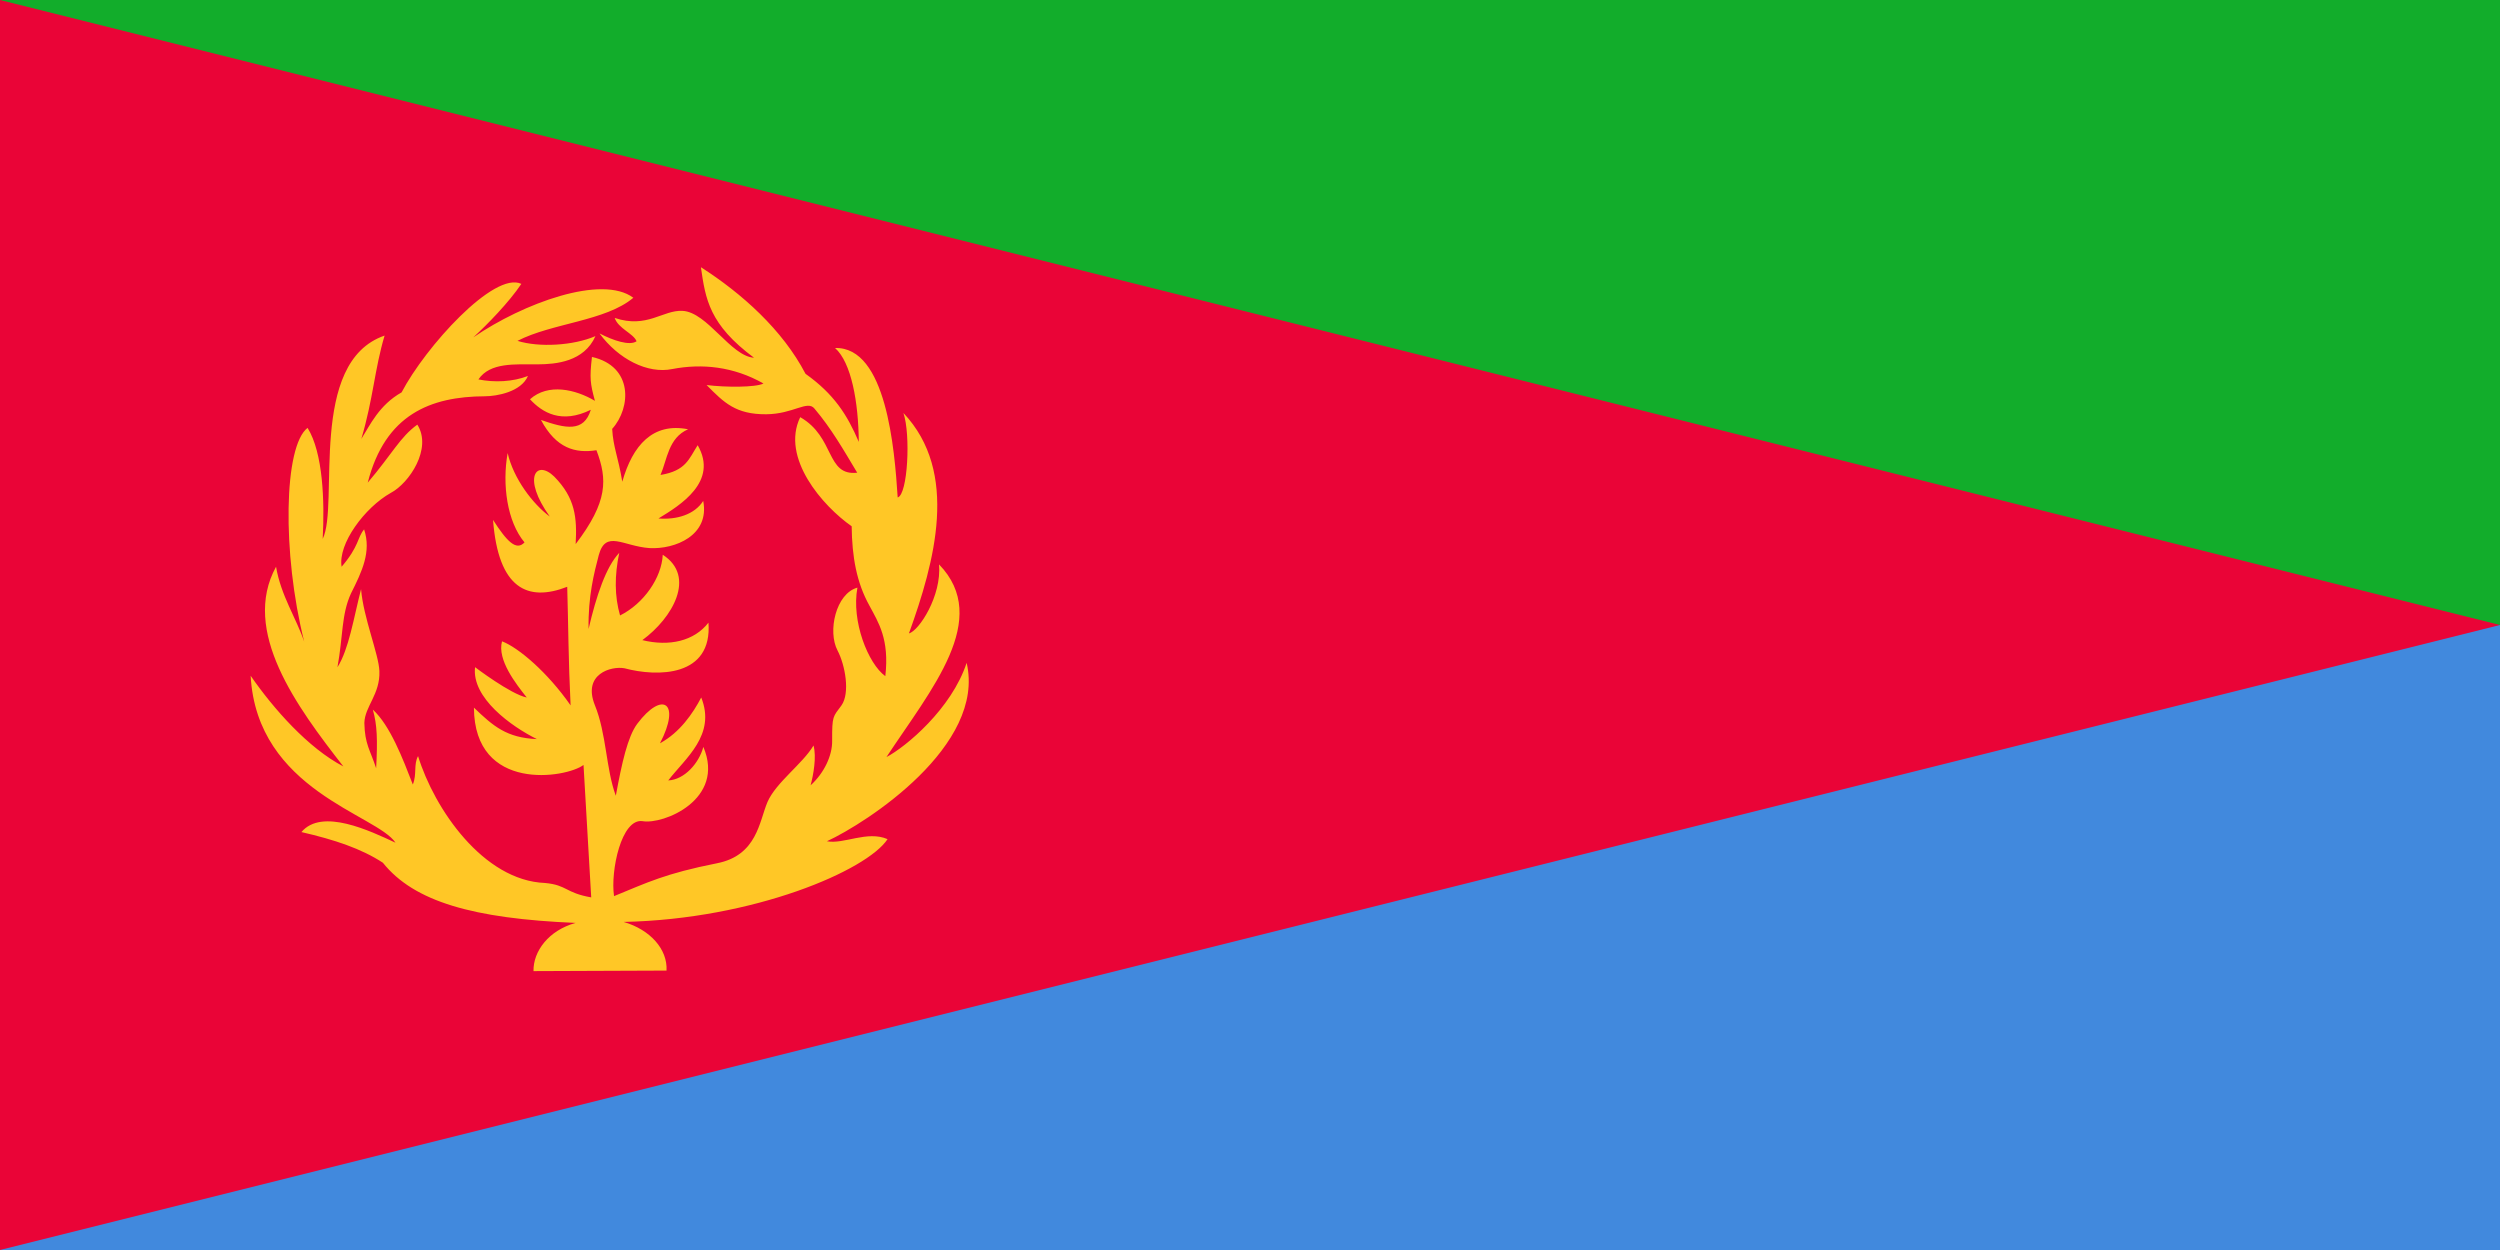
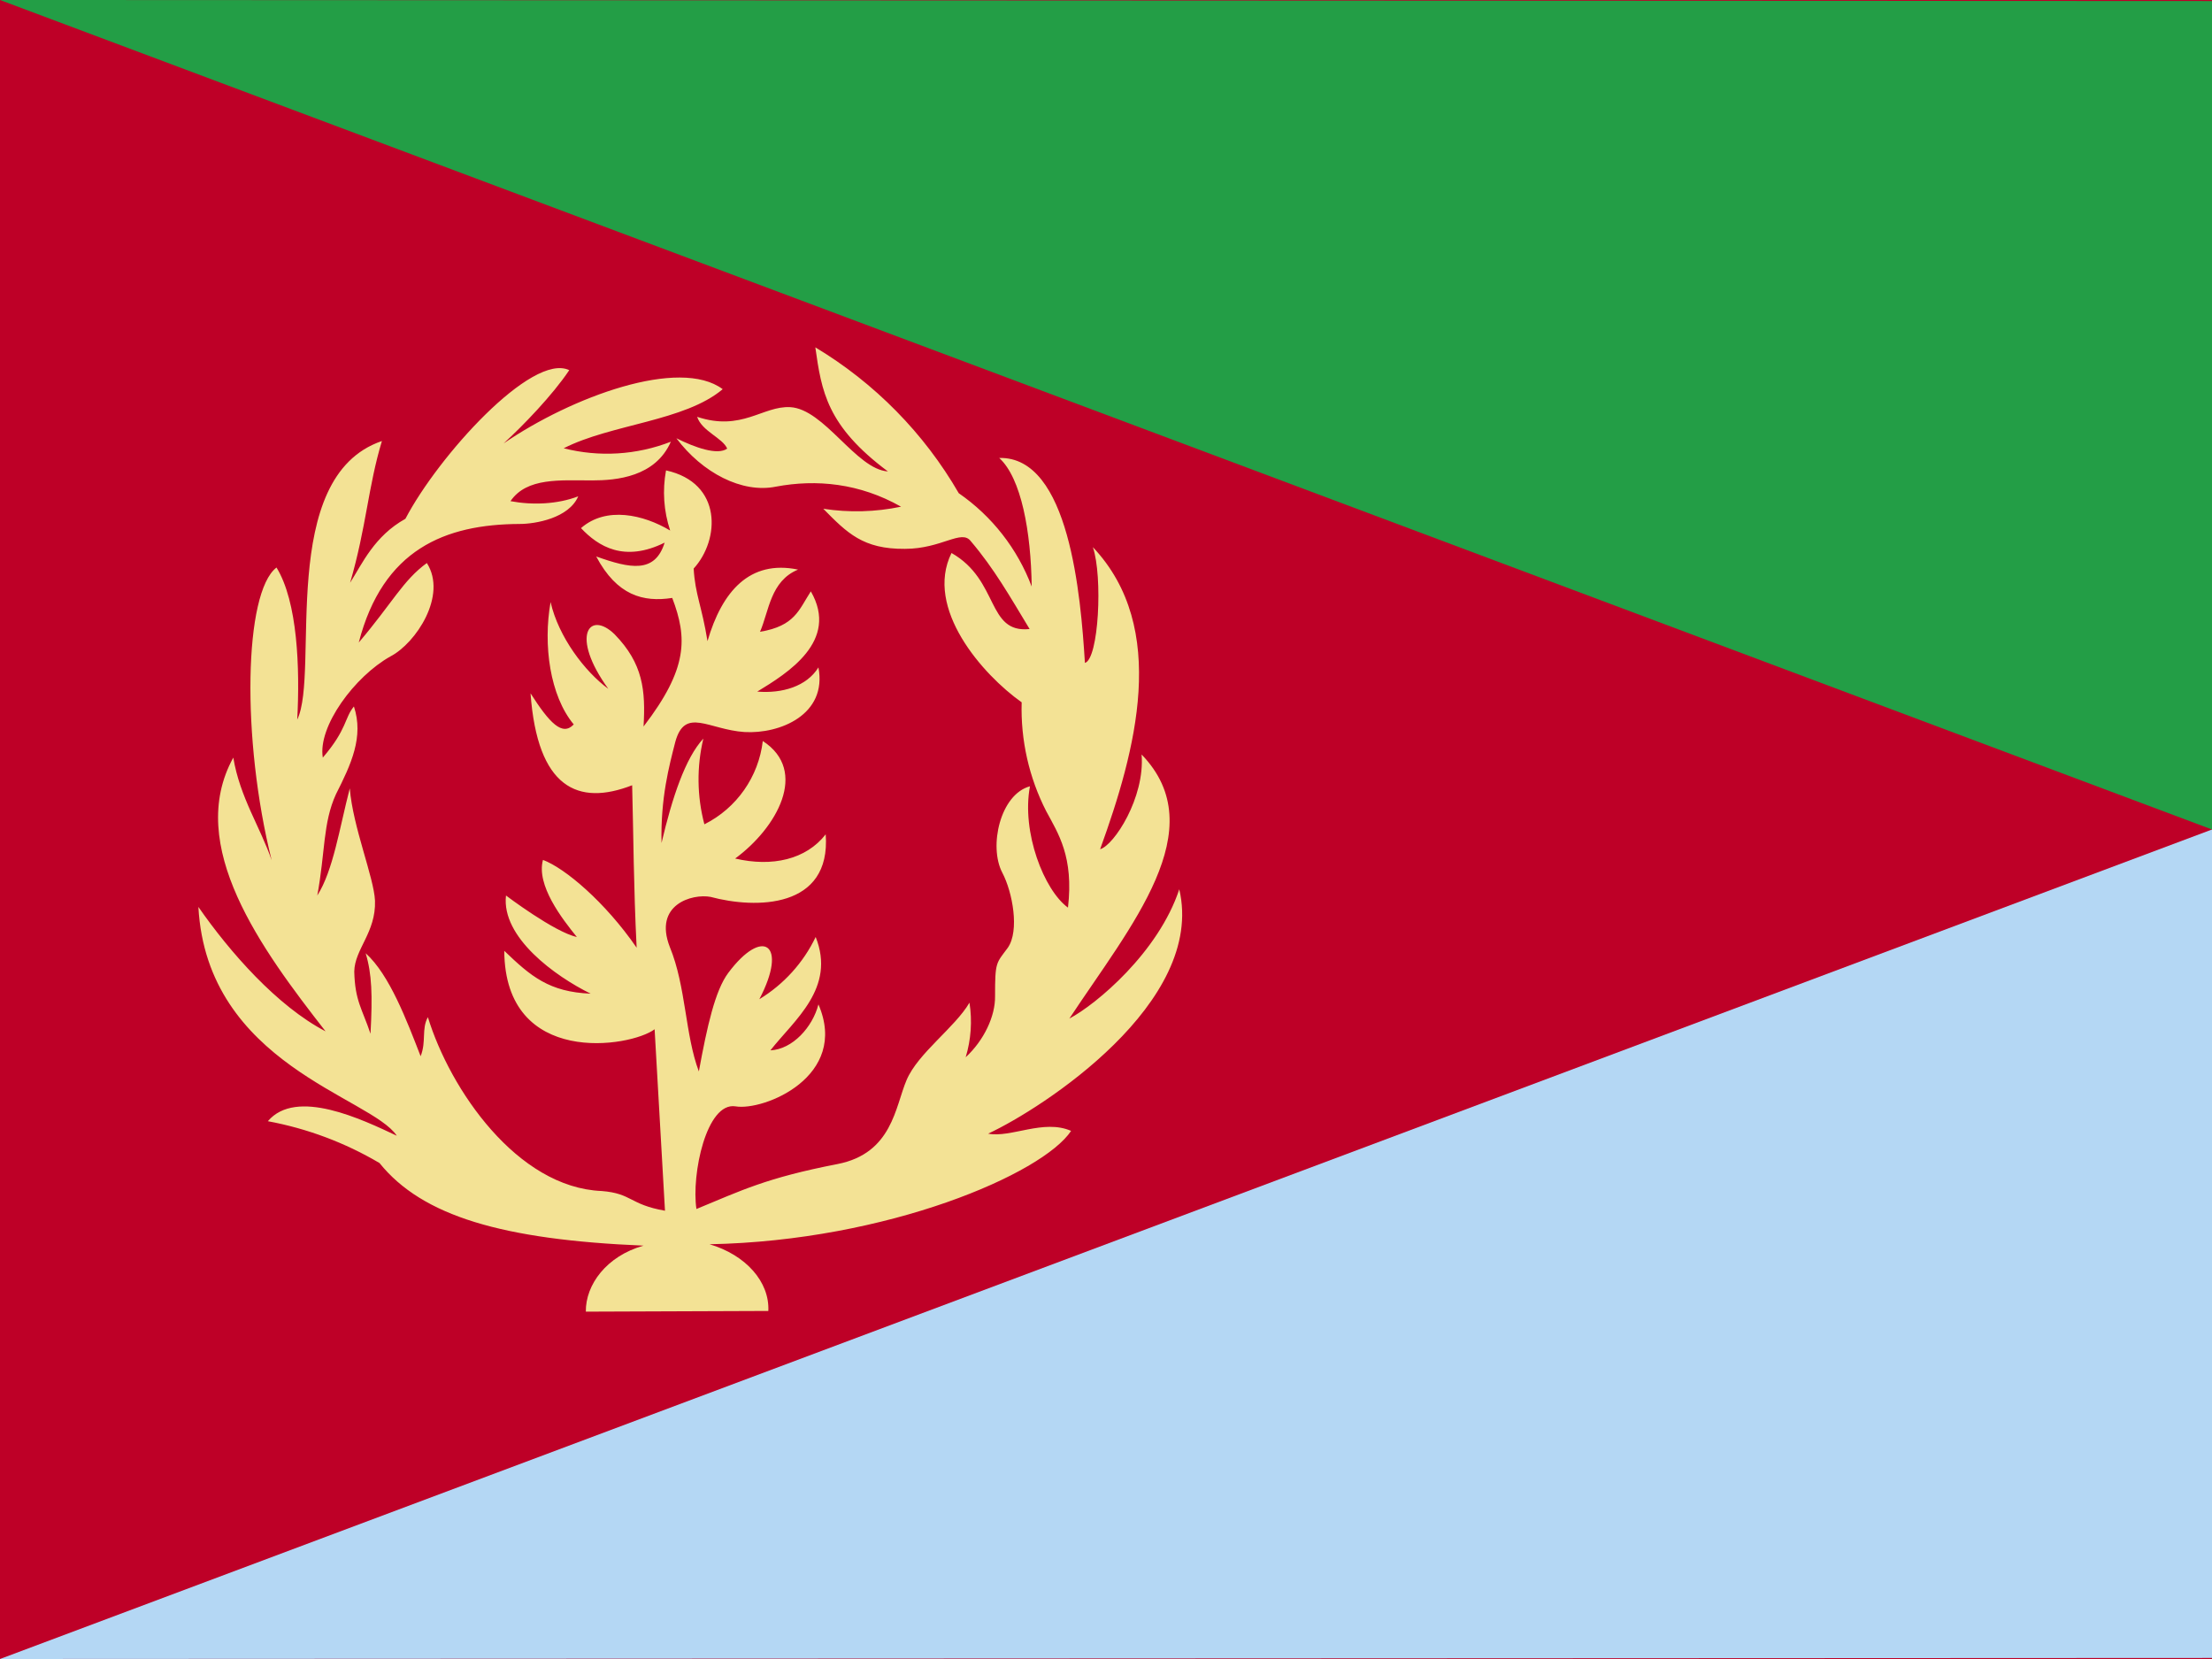
- <svg xmlns="http://www.w3.org/2000/svg" viewBox="0 0 1000 500">
-   <path fill="#ea0437" d="M0 0h1000v500H0z" />
-   <path d="M0 500h1000V250" fill="#4189dd" />
-   <path d="M0 0h1000v250" fill="#12ad2b" />
-   <path d="M230.25 369.162c-10.81 2.985-17.008 11.371-16.85 19.284l53.211-.213c.478-8.503-6.517-16.367-17.166-19.464 52.097-1.076 97.357-20.59 105.58-33.112-8.138-3.532-17.548 2.152-24.257.844 15.928-7.361 63.647-38.248 55.889-71.36-6.031 18.392-24.3 33.609-32.081 37.694 17.826-27.067 42.166-55.247 21.049-77.069 1.066 12.648-8.037 26.567-12.058 27.613 10.34-28.6 20.206-64.507-2.197-88.179 2.942 8.556 1.754 32.691-2.297 33.776-1.248-19.448-4.566-60.353-25.047-59.77 6.505 5.79 9.351 21.595 9.496 37.56-4.668-10.937-9.972-19.171-21.318-27.247-9.178-17.602-25.508-32.186-41.84-42.634 1.833 12.812 3.35 22.92 21.24 36.209-9.328-.58-18.652-18.262-28.62-18.752-7.93-.382-14.151 7.185-27.108 2.83 1.434 4.277 7.48 6.171 8.755 9.335-2.775 1.917-9.364-.299-14.84-3.151 7.534 10.263 19.208 16.297 29.12 14.26 11.786-2.266 24.424-1.068 36.477 5.791-3.079 1.581-15.06 1.571-22.75.609 6.99 7.076 11.677 11.766 23.83 11.689 10.855-.071 16.546-5.79 19.334-2.248 6.808 8.067 11.39 16.13 17.085 25.628-12.58 1.39-8.788-14.228-22.799-22.216-7.872 16.293 9.055 35.608 20.577 43.637.155 12.247 1.945 22.494 7.14 31.818 3.501 6.574 8.028 13.303 6.321 28.14-6.897-5.024-13.638-21.966-11.158-35.416-8.633 2.355-12.008 17.535-7.94 25.177 3.04 5.818 5.07 16.951 1.564 21.928-3.417 4.637-3.775 4.118-3.73 14.07.122 5.955-3.205 12.997-8.623 17.907 1.131-4.196 2.421-11.415 1.168-15.927-4.283 7.265-15.028 14.783-18.412 22.595-3.322 7.829-4.165 21.39-20.245 24.517-20.686 4.106-27.826 7.691-41.137 13.138-1.477-10.11 2.945-31.193 11.399-29.99 8.254 1.468 33.28-8.624 24.328-29.707-1.768 6.645-7.666 13.13-14.043 13.417 6.89-8.939 19.185-18.194 13.197-33.172-3.329 6.367-8.564 14.007-16.503 18.306 8.51-16.31.988-21.189-9.118-7.756-3.817 5.182-6.122 15.567-8.547 28.756-3.97-10.727-3.708-24.847-8.412-36.313-4.914-12.399 6.521-15.673 11.903-14.678 13.177 3.518 35.198 3.516 33.562-18.253-5.691 7.364-15.671 9.638-26.449 6.987 12.104-8.838 21.661-25.464 8.173-34.143-.45 9.204-7.573 19.524-17.083 24.277-2.226-7.766-2.226-16.009-.317-25.045-5.31 5.59-9.189 17.22-12.273 30.441-.232-13.069 2.24-22.485 4.073-29.515 2.78-10.269 9.687-3.587 20.262-2.83 10.183.578 24.204-5.05 21.524-18.86-3.477 5.464-10.615 7.59-17.907 7.012 8.78-5.318 24.076-14.77 15.687-29.307-3.524 5.506-4.665 10.216-14.865 11.905 2.672-6.145 3.115-14.833 11.032-18.276-14.123-2.812-22.208 6.456-26.318 20.972-1.667-10.064-3.65-13.77-4.045-21.13 7.634-8.479 8.433-25.066-8.094-28.775-.98 8.556-.69 10.595 1.19 17.561-7.758-4.608-18.692-7.151-25.972-.634 4.932 5.322 12.566 10.008 24.332 4.203-2.78 9.093-10.008 7.537-19.942 4.07 6.072 11.404 13.734 13.43 22.19 12.116 4.428 11.673 4.623 20.542-8.315 37.542.598-10.564-.153-18.434-8.546-26.976-7.192-7.044-13.038.301-1.798 15.962-6.819-5.021-14.536-15.213-16.86-25.403-2.248 12.589-.224 27.426 6.745 35.743-3.296 3.522-7.044-.374-12.588-8.991 2.097 27.576 13.862 32.897 29.673 26.75.45 15.136.45 29.15 1.35 47.434-9.22-13.262-20.907-23.154-27.428-25.627-2.022 7.419 5.622 17.084 9.893 22.48-6.52-1.35-20.683-12.14-20.683-12.14-1.424 12.29 14.465 23.68 24.73 28.775-12.064-.525-17.387-5.095-25.18-12.589.151 34.095 36.942 28.174 43.837 22.93.9 16.785 2.182 36.19 3.08 52.976-10.4-1.815-9.582-4.942-18.482-5.766-24.7-.963-44.295-29.652-50.783-50.755-1.862 3.473-.385 7.107-2.088 11.374-4.01-10.359-9.134-23.737-16.005-29.963 1.75 6.039 1.935 12.175 1.327 23.462-2.358-7.313-4.552-9.555-4.71-18.14.15-6.59 6.358-11.452 6.014-20.722-.254-6.768-6.427-21.436-7.335-32.791-2.989 11.687-4.865 24.007-9.443 31.242 2.275-12.48 1.546-21.093 5.394-29.492 4.446-8.843 8.226-16.738 5.266-25.662-2.838 3.447-1.862 6.578-8.993 14.953-1.55-9.107 9.22-23.683 19.673-29.543 7.372-3.884 16.664-17.777 10.61-27.3-6.931 4.98-10.044 11.706-19.837 23.2 6.985-27.305 25.134-34.45 46.862-34.543 4.808-.022 14.501-1.758 17.222-8.12-6.125 2.364-13.366 2.665-19.81 1.375 4.69-6.885 14.566-5.99 23.77-6.03 7.218-.035 18.488-1.014 23.044-11.295-8.806 3.815-22.54 4.609-31.188 1.907 13.753-7.126 35.294-7.893 46.342-17.244-12.593-9.398-44.104 2.19-64.007 15.84 5.563-5.087 14.355-14.11 19.206-21.395-10.886-5.219-38.415 25.279-47.899 43.4-9.007 5.086-12.61 13.06-16.108 18.625 4.8-16.218 5.308-27.987 9.313-41.342-30.877 10.629-18.043 67.679-24.76 81.327.791-15.068.151-34.426-6.053-44.408-9.51 7.255-10.278 49.959-1.349 85.51-3.224-9.513-9.31-18.395-11.262-29.974-14.076 25.671 8.251 55.957 26.92 79.881-14.055-7.32-27.951-23.067-37.08-36.268 2.52 45.947 50.501 55.494 57.95 66.786-10.11-4.706-29.439-14.019-37.64-4.26 13.351 3.082 24.002 6.645 32.584 12.27 12.452 15.548 36.032 22.347 77.098 24.065z" fill="#ffc726" />
+ <svg xmlns="http://www.w3.org/2000/svg" id="flag-icons-er" viewBox="0 0 640 480">
+   <g fill-rule="evenodd">
+     <path fill="#be0027" d="M0 0h640v480H0z" />
+     <path fill="#b4d7f4" d="m0 480 640-.3V240z" />
+     <path fill="#239e46" d="m0 0 640 .3V240z" />
+     <path fill="#f3e295" d="M186.2 360.4c-10.7 3-16.8 11.3-16.7 19.1l52.8-.2c.4-8.4-6.5-16.2-17-19.3 51.6-1 96.4-20.4 104.6-32.8-8-3.5-17.4 2.1-24 .8 15.7-7.3 63-37.9 55.3-70.7-6 18.2-24 33.3-31.8 37.4 17.7-26.8 41.8-54.8 20.9-76.4 1 12.5-8 26.3-12 27.4 10.3-28.4 20-64-2.1-87.4 2.9 8.5 1.7 32.4-2.3 33.5-1.2-19.3-4.5-59.8-24.8-59.3 6.4 5.8 9.2 21.4 9.4 37.2a57.5 57.5 0 0 0-21.1-27 118.3 118.3 0 0 0-41.5-42.2c1.8 12.7 3.3 22.7 21 35.9-9.2-.6-18.4-18.1-28.3-18.6-7.9-.4-14 7.1-26.9 2.8 1.4 4.2 7.4 6.1 8.7 9.2-2.8 2-9.3-.3-14.7-3 7.5 10 19 16 28.8 14 11.7-2.2 24.2-1 36.2 5.8a63 63 0 0 1-22.5.6c6.9 7 11.5 11.7 23.6 11.6 10.7 0 16.4-5.8 19.1-2.2 6.8 8 11.3 16 17 25.4-12.5 1.3-8.7-14.1-22.6-22-7.9 16 9 35.2 20.3 43.2a65 65 0 0 0 7.1 31.5c3.5 6.5 8 13.2 6.3 27.9-6.9-5-13.5-21.8-11-35.1-8.6 2.3-12 17.4-8 25 3 5.7 5 16.8 1.6 21.7-3.4 4.6-3.7 4-3.7 14 .1 5.8-3.2 12.8-8.5 17.7a35.5 35.5 0 0 0 1.1-15.8c-4.2 7.2-14.9 14.6-18.2 22.4-3.3 7.7-4.1 21.2-20 24.3-20.6 4-27.7 7.6-40.8 13-1.5-10 2.9-31 11.3-29.7 8.1 1.4 33-8.6 24-29.5-1.7 6.6-7.5 13-13.9 13.3 6.9-8.8 19-18 13.1-32.8a42.6 42.6 0 0 1-16.3 18c8.4-16 1-21-9-7.6-3.8 5.1-6.1 15.4-8.5 28.5-4-10.6-3.7-24.6-8.4-36-4.8-12.3 6.5-15.5 11.8-14.5 13 3.5 34.9 3.5 33.3-18.1-5.7 7.3-15.5 9.5-26.2 7 12-8.8 21.4-25.3 8-34a31 31 0 0 1-16.9 24.1 50.8 50.8 0 0 1-.3-24.8c-5.2 5.6-9 17-12.1 30.2-.3-13 2.2-22.3 4-29.3 2.8-10.1 9.6-3.5 20-2.8 10.2.6 24-5 21.4-18.7-3.4 5.5-10.5 7.6-17.7 7 8.7-5.3 23.8-14.6 15.5-29-3.5 5.4-4.6 10-14.7 11.7 2.6-6 3-14.7 11-18-14-2.9-22 6.3-26.2 20.7-1.6-10-3.6-13.6-4-21 7.6-8.3 8.4-24.8-8-28.4a35 35 0 0 0 1.2 17.4c-7.7-4.6-18.5-7.1-25.8-.7 5 5.3 12.5 10 24.2 4.2-2.8 9-10 7.5-19.8 4 6 11.3 13.6 13.3 22 12 4.4 11.6 4.6 20.4-8.3 37.2.6-10.4-.1-18.2-8.4-26.7-7.2-7-13 .3-1.8 15.8-6.8-5-14.4-15-16.7-25.1-2.2 12.4-.2 27.1 6.7 35.4-3.3 3.5-7-.4-12.5-9 2 27.4 13.7 32.7 29.4 26.6.4 15 .4 28.9 1.3 47-9.1-13.2-20.7-23-27.1-25.4-2 7.3 5.5 17 9.8 22.3-6.5-1.4-20.5-12-20.5-12-1.4 12.1 14.3 23.4 24.5 28.4-12-.5-17.3-5-25-12.4.2 33.8 36.6 27.9 43.5 22.7l3 52.5c-10.3-1.8-9.5-5-18.3-5.7-24.5-1-43.9-29.4-50.3-50.3-1.9 3.4-.4 7-2.1 11.3-4-10.3-9-23.6-15.9-29.8 1.8 6 2 12.1 1.4 23.3-2.4-7.2-4.5-9.5-4.7-18 .1-6.5 6.3-11.3 6-20.5-.3-6.7-6.4-21.3-7.3-32.5-3 11.6-4.8 23.8-9.4 31 2.3-12.4 1.6-21 5.4-29.3 4.4-8.7 8.1-16.6 5.2-25.4-2.8 3.4-1.9 6.5-9 14.8-1.5-9 9.2-23.5 19.6-29.3 7.3-3.8 16.5-17.6 10.5-27-6.9 5-10 11.6-19.7 23 7-27 25-34.2 46.5-34.3 4.7 0 14.3-1.7 17-8-6 2.3-13.2 2.6-19.6 1.4 4.7-6.9 14.4-6 23.6-6 7.1 0 18.3-1 22.8-11.2a50.8 50.8 0 0 1-31 1.9c13.7-7 35-7.8 46-17.1-12.5-9.3-43.7 2.2-63.4 15.7 5.5-5 14.2-14 19-21.2-10.8-5.2-38 25-47.4 43-9 5-12.5 13-16 18.5 4.7-16.1 5.2-27.8 9.2-41C80 138 92.6 194.6 86 208.2c.8-15 .1-34.1-6-44-9.4 7.2-10.2 49.5-1.4 84.7-3.2-9.4-9.2-18.2-11.1-29.7-14 25.4 8.2 55.5 26.7 79.2-14-7.3-27.7-22.9-36.8-36 2.5 45.6 50 55 57.4 66.2-10-4.7-29.1-13.9-37.3-4.2a99 99 0 0 1 32.3 12.1c12.4 15.4 35.7 22.2 76.4 23.9" />
+   </g>
</svg>
